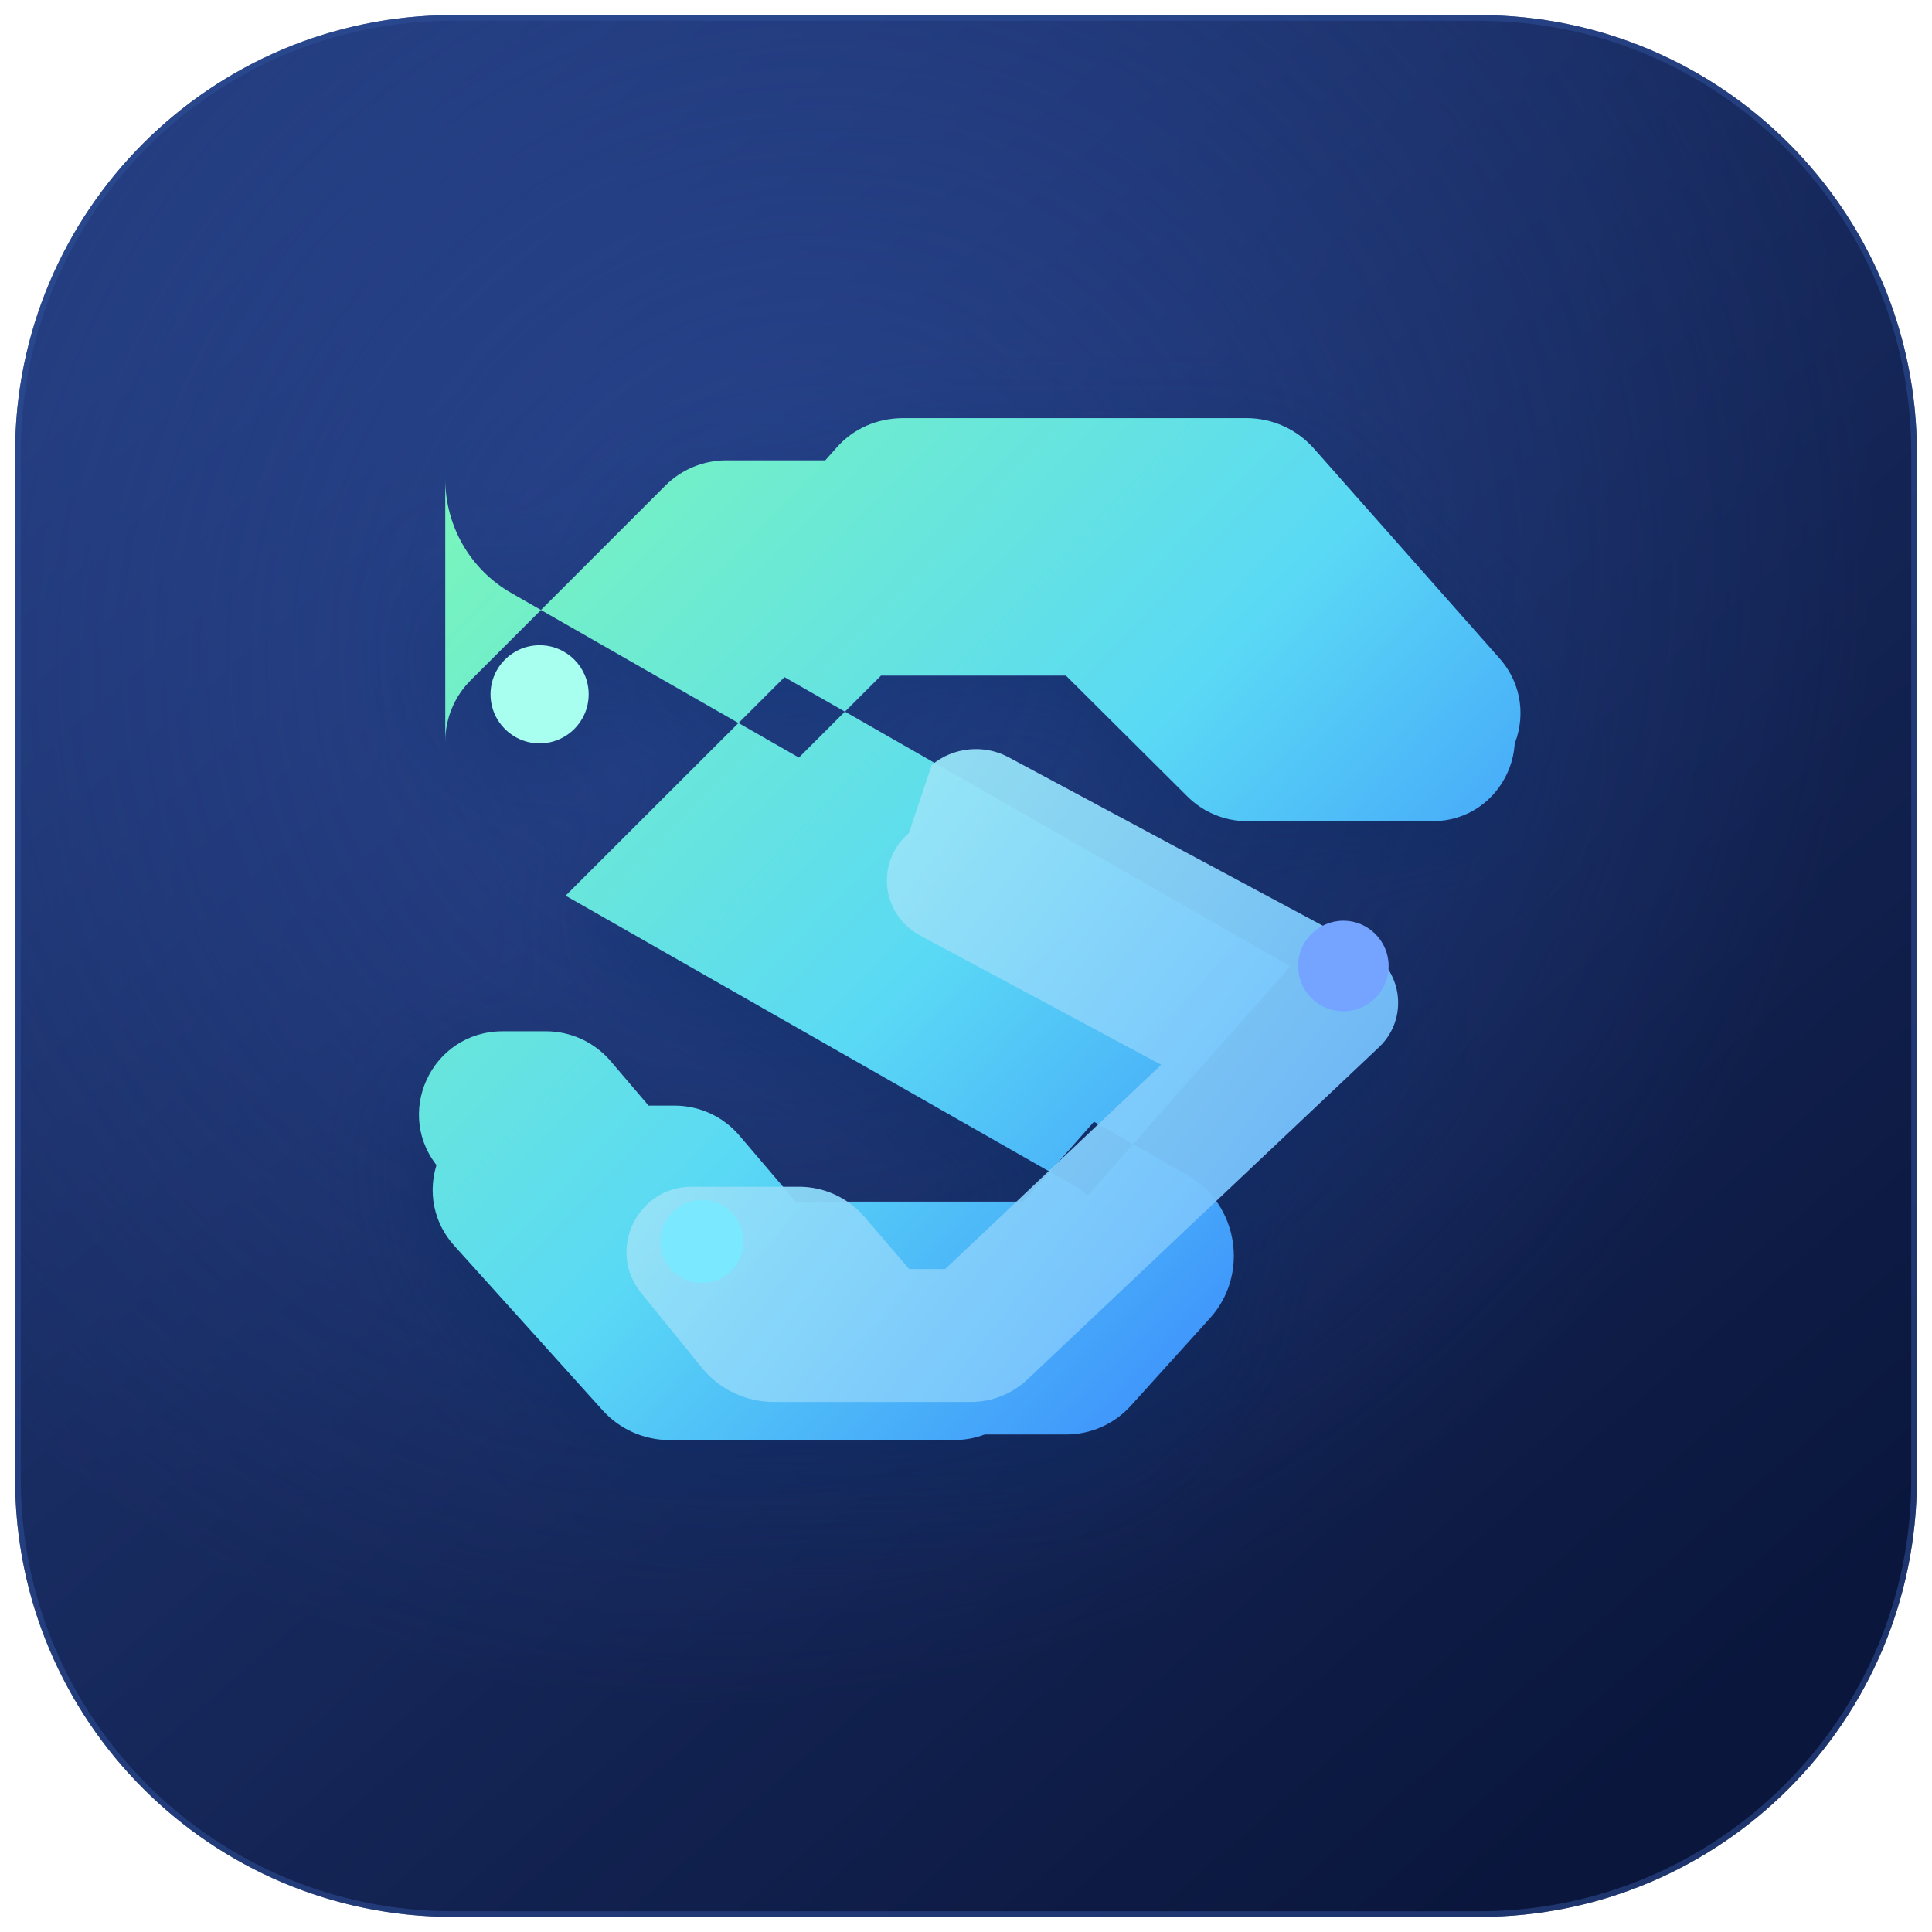
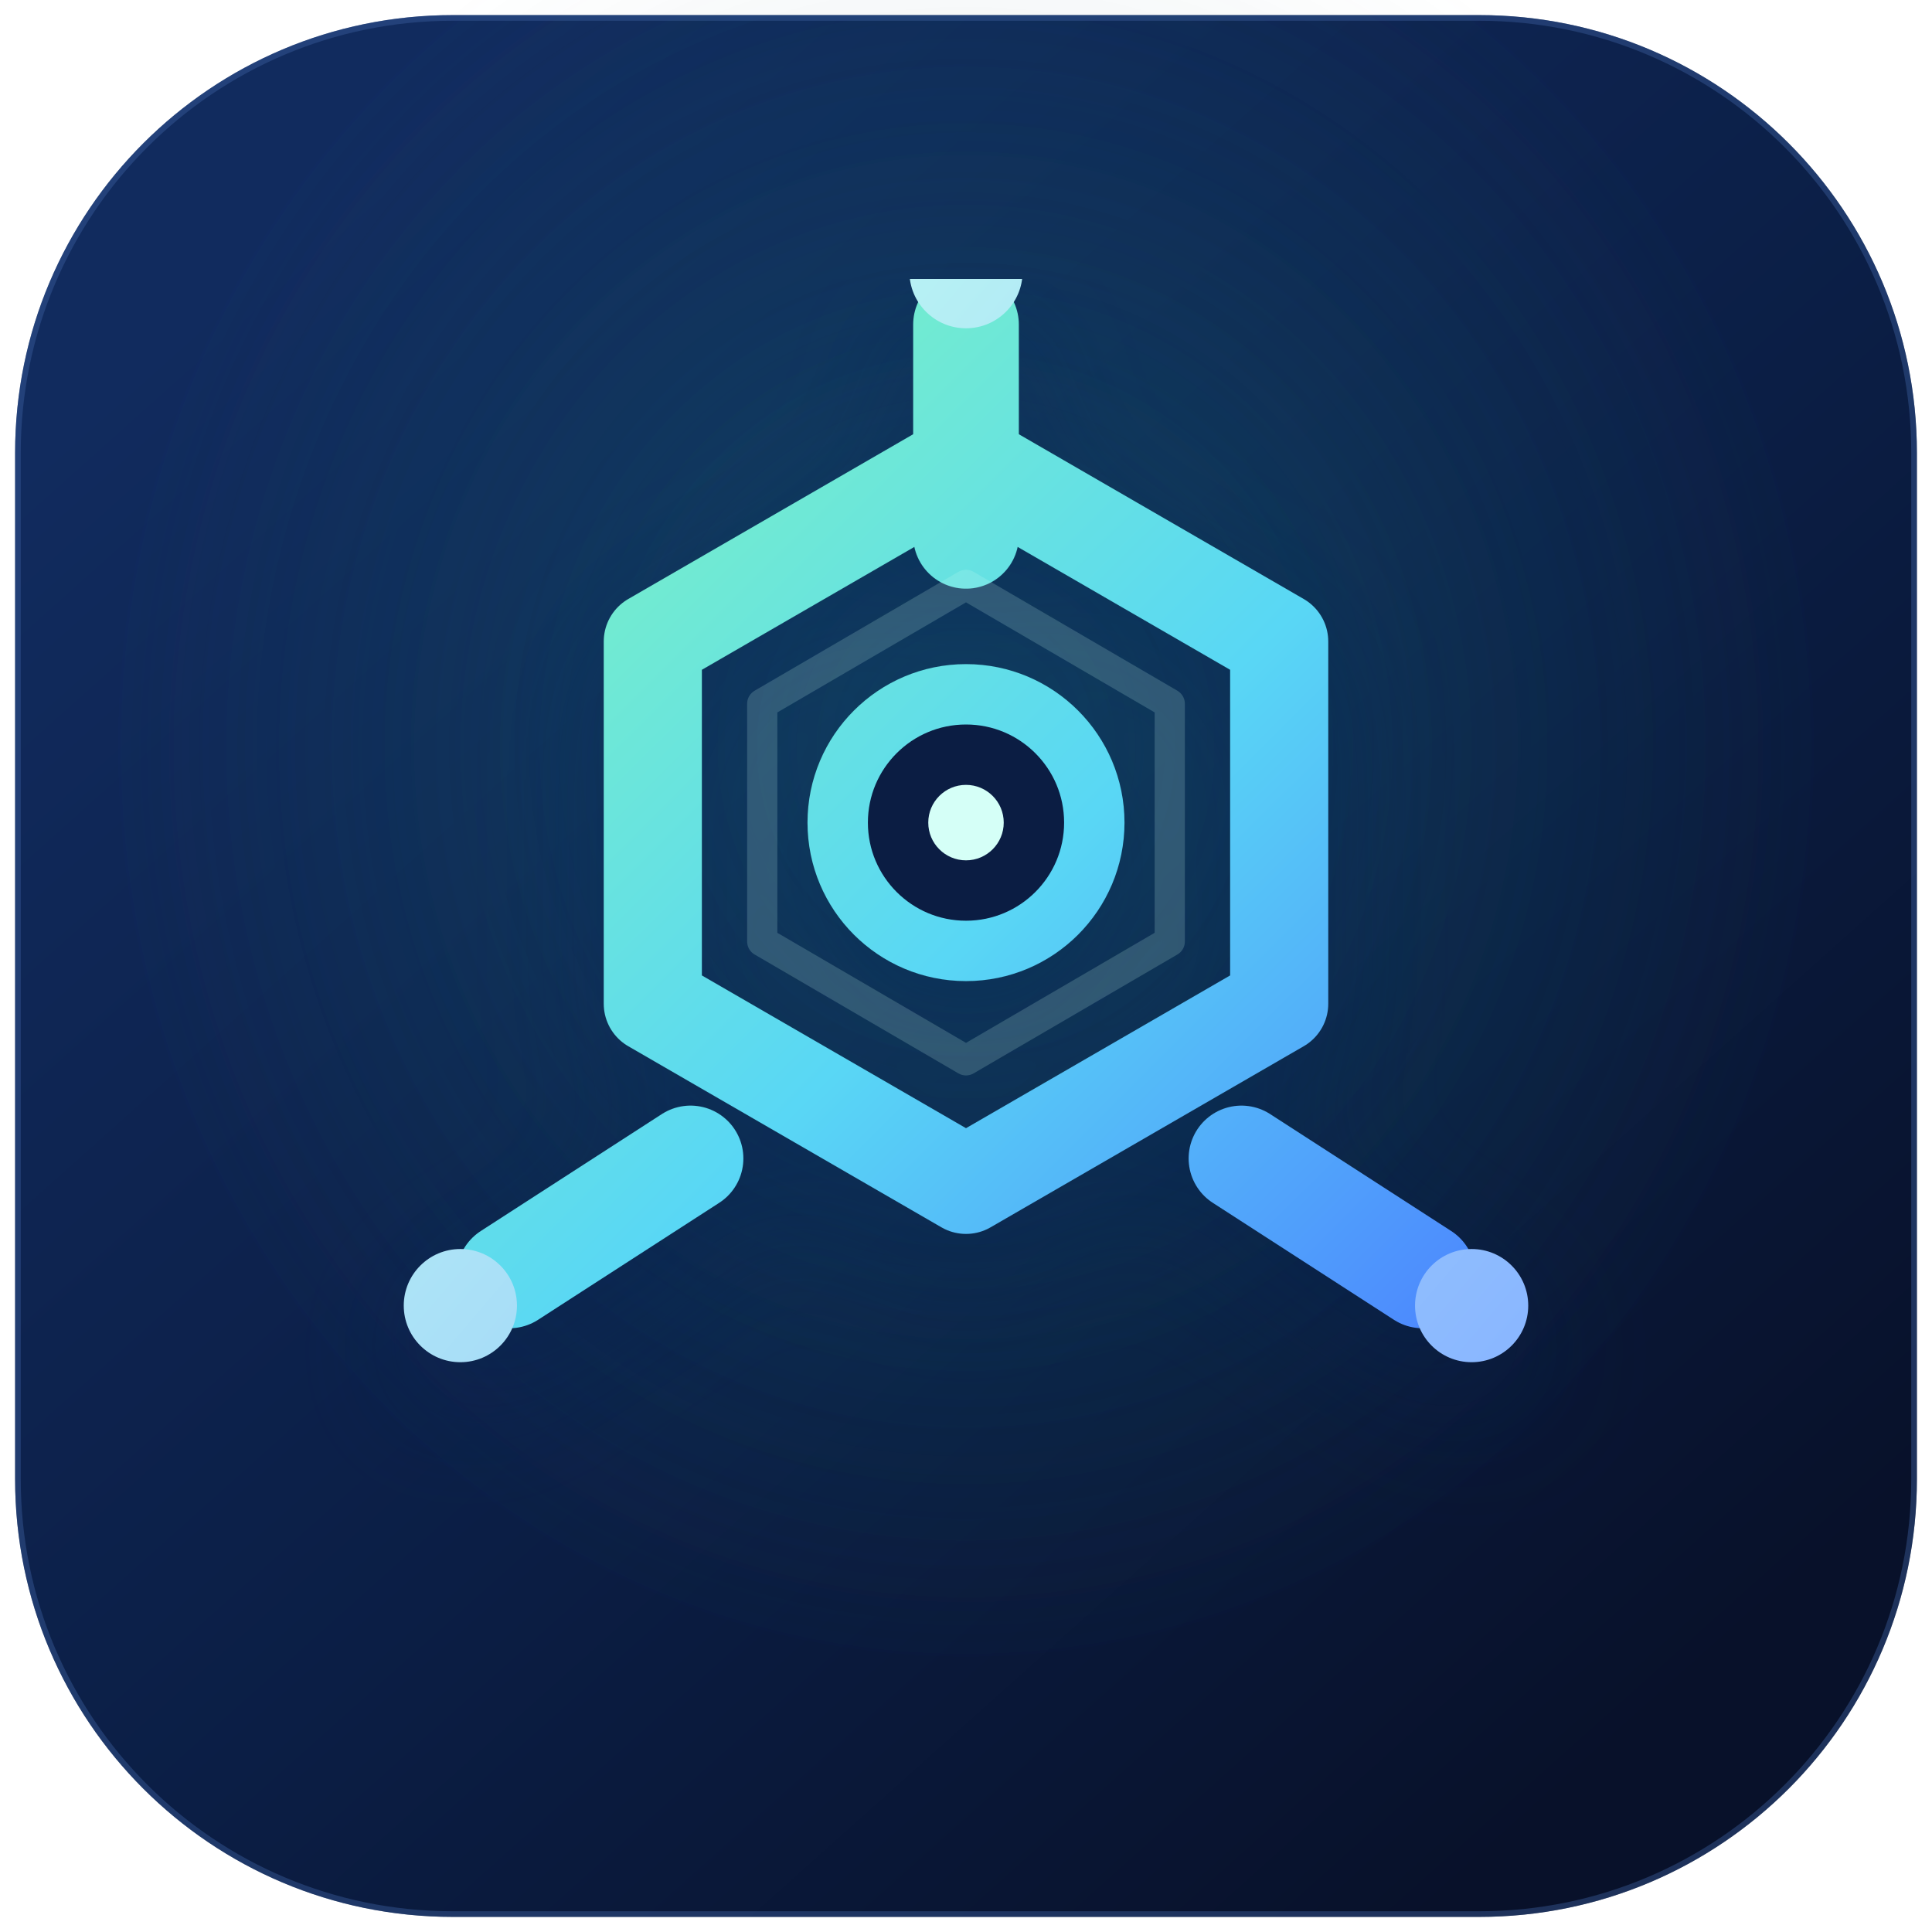
<svg xmlns="http://www.w3.org/2000/svg" width="512" height="512" viewBox="0 0 512 512" fill="none">
  <defs>
-     <linearGradient id="bg" x1="76" y1="52" x2="438" y2="468" gradientUnits="userSpaceOnUse">
-       <stop offset="0" stop-color="#223A7A" />
-       <stop offset="1" stop-color="#0A163C" />
+     <linearGradient id="bg" x1="80" y1="56" x2="438" y2="456" gradientUnits="userSpaceOnUse">
+       <stop offset="0" stop-color="#112B5E" />
+       <stop offset="0.55" stop-color="#0B1E45" />
+       <stop offset="1" stop-color="#08112A" />
    </linearGradient>
-     <radialGradient id="bgGlow" cx="0" cy="0" r="1" gradientUnits="userSpaceOnUse" gradientTransform="translate(210 166) rotate(48.5) scale(278 300)">
-       <stop offset="0" stop-color="#2E4EA0" stop-opacity="0.65" />
-       <stop offset="1" stop-color="#2E4EA0" stop-opacity="0" />
+     <radialGradient id="bgGlow" cx="0" cy="0" r="1" gradientUnits="userSpaceOnUse" gradientTransform="translate(256 198) rotate(90) scale(244 228)">
+       <stop offset="0" stop-color="#145D74" stop-opacity="0.42" />
+       <stop offset="0.6" stop-color="#145D74" stop-opacity="0.14" />
+       <stop offset="1" stop-color="#145D74" stop-opacity="0" />
    </radialGradient>
-     <linearGradient id="mark" x1="116" y1="118" x2="399" y2="389" gradientUnits="userSpaceOnUse">
-       <stop offset="0" stop-color="#7BF7B8" />
-       <stop offset="0.48" stop-color="#5AD9F5" />
-       <stop offset="1" stop-color="#2E6BFF" />
+     <linearGradient id="stroke" x1="129" y1="118" x2="386" y2="376" gradientUnits="userSpaceOnUse">
+       <stop offset="0" stop-color="#7CF3C2" />
+       <stop offset="0.5" stop-color="#59D7F5" />
+       <stop offset="1" stop-color="#4B7FFF" />
    </linearGradient>
-     <linearGradient id="node" x1="146" y1="170" x2="370" y2="342" gradientUnits="userSpaceOnUse">
-       <stop offset="0" stop-color="#AFFFF2" />
-       <stop offset="1" stop-color="#6BB5FF" />
+     <linearGradient id="nodeFill" x1="116" y1="105" x2="404" y2="350" gradientUnits="userSpaceOnUse">
+       <stop offset="0" stop-color="#C2FFF1" />
+       <stop offset="1" stop-color="#8AB7FF" />
    </linearGradient>
-     <filter id="shadow" x="46" y="58" width="420" height="396" filterUnits="userSpaceOnUse" color-interpolation-filters="sRGB">
+     <filter id="softShadow" x="74" y="74" width="364" height="368" filterUnits="userSpaceOnUse" color-interpolation-filters="sRGB">
      <feFlood flood-opacity="0" result="BackgroundImageFix" />
      <feColorMatrix in="SourceAlpha" type="matrix" values="0 0 0 0 0 0 0 0 0 0 0 0 0 0 0 0 0 0 127 0" result="hardAlpha" />
-       <feOffset dy="10" />
-       <feGaussianBlur stdDeviation="14" />
+       <feOffset dy="12" />
+       <feGaussianBlur stdDeviation="18" />
      <feComposite in2="hardAlpha" operator="out" />
-       <feColorMatrix type="matrix" values="0 0 0 0 0.025 0 0 0 0 0.168 0 0 0 0 0.39 0 0 0 0.42 0" />
+       <feColorMatrix type="matrix" values="0 0 0 0 0.016 0 0 0 0 0.129 0 0 0 0 0.329 0 0 0 0.44 0" />
      <feBlend mode="normal" in2="BackgroundImageFix" result="effect1_dropShadow_1_1" />
      <feBlend mode="normal" in="SourceGraphic" in2="effect1_dropShadow_1_1" result="shape" />
    </filter>
  </defs>
  <rect x="4" y="4" width="504" height="504" rx="116" fill="url(#bg)" />
  <rect x="4" y="4" width="504" height="504" rx="116" fill="url(#bgGlow)" />
-   <rect x="4.75" y="4.75" width="502.5" height="502.5" rx="115.25" stroke="#2F4F97" stroke-opacity="0.55" stroke-width="1.5" />
-   <g filter="url(#shadow)">
-     <path d="M118 196.5C118 190.425 120.414 184.599 124.711 180.302L176.301 128.711C180.599 124.414 186.425 122 192.5 122H332.746C339.236 122 345.414 124.771 349.734 129.613L395.886 181.323C408.421 195.367 398.448 217.618 379.622 217.618H330.515C324.585 217.618 318.905 215.272 314.702 211.092L282.474 179.033H208.291L149.89 237.365L284.149 313.919C297.716 321.652 300.635 340.332 290.11 351.891L269.882 374.109C265.514 378.905 259.321 381.633 252.834 381.633H177.421C170.655 381.633 164.214 378.758 159.673 373.718L120.454 330.202C107.495 315.826 117.698 293 137.053 293H178.782C185.38 293 191.648 295.893 195.93 300.915L214.542 322.743H283.055L341.893 256.042L207.31 179.1C193.95 171.461 191.084 153.131 201.346 141.566L221.777 118.545C226.142 113.626 232.403 110.809 239.432 110.809H330.337C337.162 110.809 343.654 113.734 348.174 118.84L397.325 174.397C410.011 188.73 399.825 211.203 380.684 211.203H337.697L306.312 175.738H236.779L178.744 233.712L314.709 311.438C328.223 319.165 331.111 337.768 320.661 349.331L299.653 372.57C295.29 377.398 289.065 380.15 282.544 380.15H188.96C182.125 380.15 175.626 377.195 171.111 372.045L116.57 309.839C104.009 295.514 114.18 273.3 133.231 273.3H144.681C151.277 273.3 157.542 276.191 161.824 281.21L193.587 318.448H271.225L320.219 262.874L135.464 157.133C124.628 150.93 118 139.403 118 126.922V196.5Z" fill="url(#mark)" />
-     <path d="M246.936 202.713C252.582 197.994 260.756 197.184 267.25 200.665L361.98 251.45C371.728 256.675 373.473 269.923 365.466 277.491L272.317 365.545C268.245 369.394 262.852 371.54 257.249 371.54H205.109C197.682 371.54 190.658 368.207 186.001 362.471L169.923 342.673C160.763 331.392 168.79 314.5 183.321 314.5H211.734C218.405 314.5 224.741 317.411 229.08 322.473L240.946 336.314H250.483L307.725 282.171L243.846 247.926C233.52 242.391 231.969 228.416 240.84 220.817L246.936 202.713Z" fill="url(#node)" fill-opacity="0.95" />
-     <circle cx="143" cy="184" r="13" fill="#A8FFF0" />
-     <circle cx="186" cy="329" r="11" fill="#7AE9FF" />
-     <circle cx="356" cy="256" r="12" fill="#74A4FF" />
+   <path d="M104 0H408C465.438 0 512 46.562 512 104V408C512 465.438 465.438 512 408 512H104C46.562 512 0 465.438 0 408V104C0 46.562 46.562 0 104 0Z" fill="url(#bgGlow)" opacity="0.55" />
+   <rect x="4.75" y="4.75" width="502.5" height="502.5" rx="115.25" stroke="#3D5F9F" stroke-opacity="0.42" stroke-width="1.5" />
+   <g filter="url(#softShadow)">
+     <path d="M256 122L339 170V266L256 314L173 266V170L256 122Z" stroke="url(#stroke)" stroke-width="26" stroke-linejoin="round" />
+     <path d="M256 86V142" stroke="url(#stroke)" stroke-width="28" stroke-linecap="round" />
+     <path d="M135 338L183 307" stroke="url(#stroke)" stroke-width="28" stroke-linecap="round" />
+     <path d="M377 338L329 307" stroke="url(#stroke)" stroke-width="28" stroke-linecap="round" />
+     <circle cx="256" cy="218" r="34" fill="#0B1D43" stroke="url(#stroke)" stroke-width="16" />
+     <circle cx="256" cy="218" r="10" fill="#D5FFF7" />
+     <circle cx="256" cy="72" r="15" fill="url(#nodeFill)" />
+     <circle cx="122" cy="346" r="15" fill="url(#nodeFill)" />
+     <circle cx="390" cy="346" r="15" fill="url(#nodeFill)" />
  </g>
+   <path d="M256 155L310 186.5V249.5L256 281L202 249.5V186.5L256 155Z" stroke="#CFFFF8" stroke-opacity="0.18" stroke-width="8" stroke-linejoin="round" />
</svg>
